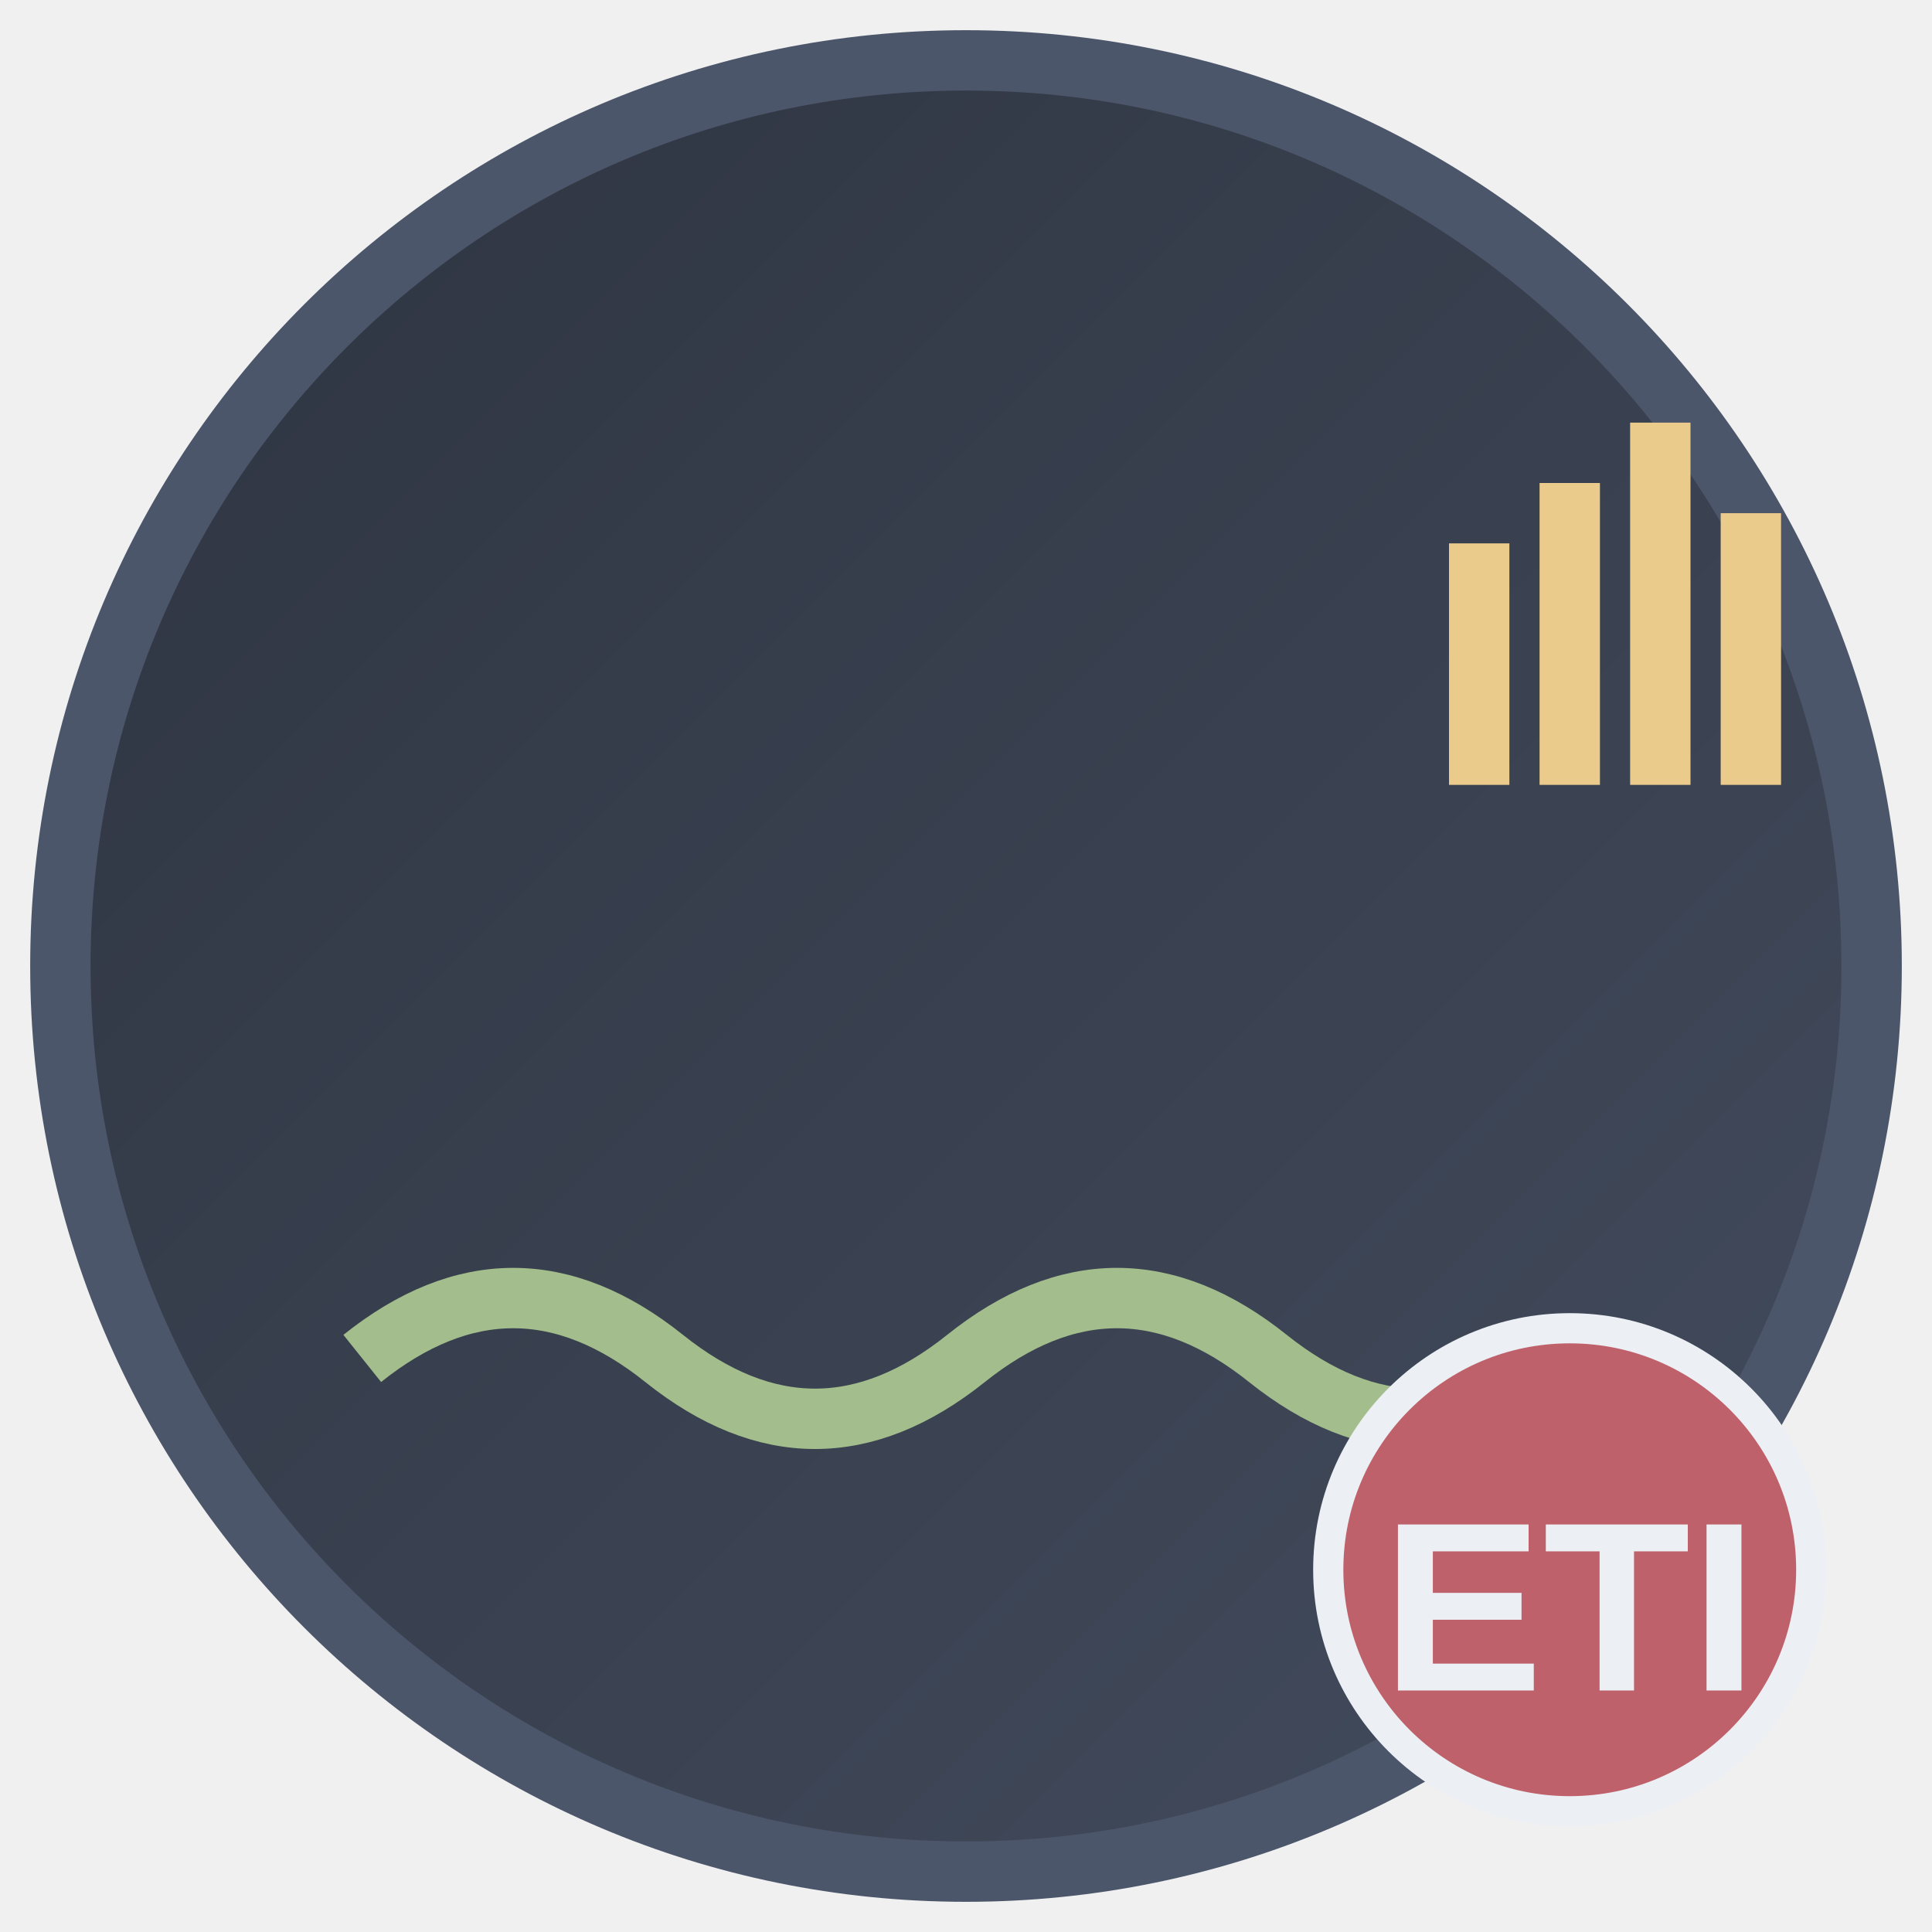
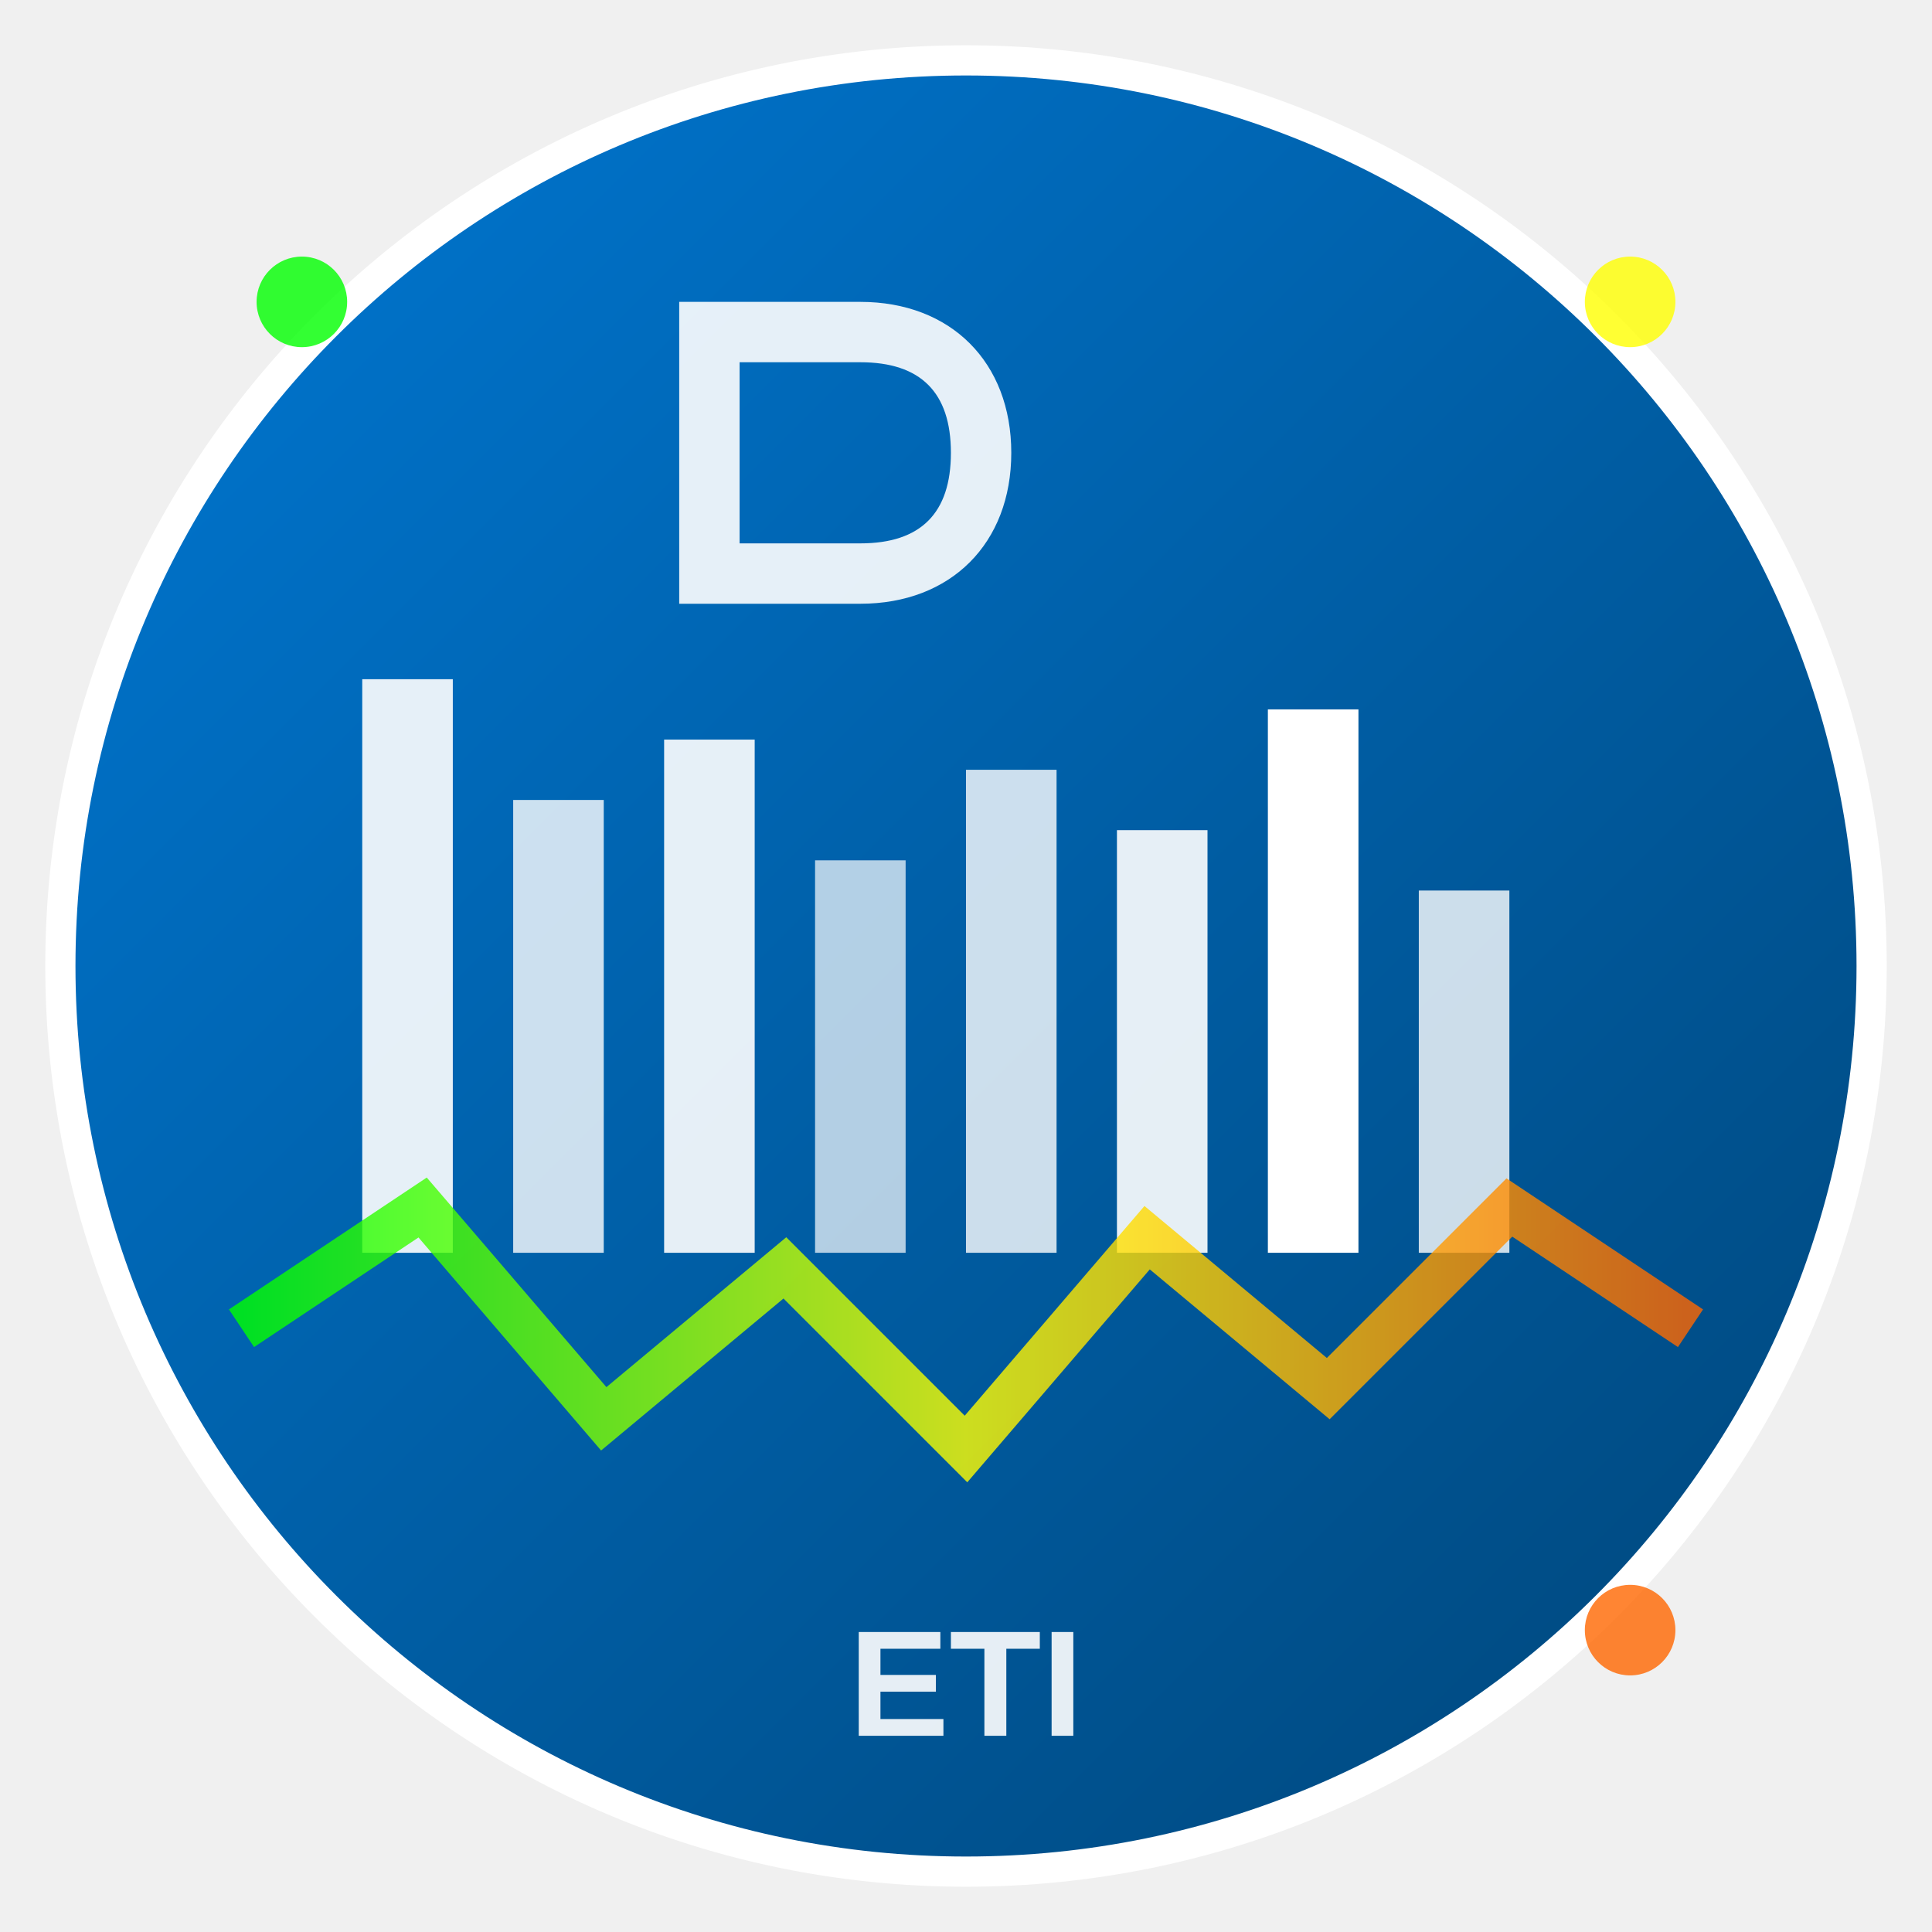
- <svg xmlns="http://www.w3.org/2000/svg" width="64" height="64" viewBox="0 0 64 64">
+ <svg xmlns="http://www.w3.org/2000/svg" width="128" height="128" viewBox="0 0 128 128">
  <defs>
    <linearGradient id="bgGradient" x1="0%" y1="0%" x2="100%" y2="100%">
-       <stop offset="0%" style="stop-color:#2E3440;stop-opacity:1" />
-       <stop offset="100%" style="stop-color:#434C5E;stop-opacity:1" />
+       <stop offset="0%" style="stop-color:#0078D4;stop-opacity:1" />
+       <stop offset="100%" style="stop-color:#004578;stop-opacity:1" />
    </linearGradient>
    <linearGradient id="waveGradient" x1="0%" y1="0%" x2="100%" y2="0%">
-       <stop offset="0%" style="stop-color:#88C0D0;stop-opacity:1" />
-       <stop offset="50%" style="stop-color:#5E81AC;stop-opacity:1" />
-       <stop offset="100%" style="stop-color:#81A1C1;stop-opacity:1" />
+       <stop offset="0%" style="stop-color:#00FF00;stop-opacity:1" />
+       <stop offset="50%" style="stop-color:#FFFF00;stop-opacity:1" />
+       <stop offset="100%" style="stop-color:#FF6600;stop-opacity:1" />
    </linearGradient>
  </defs>
-   <circle cx="32" cy="32" r="30" fill="url(#bgGradient)" stroke="#4C566A" stroke-width="2" />
-   <g transform="translate(8, 16)">
-     <path d="M4 8 L44 8" stroke="url(#waveGradient)" stroke-width="2" fill="none" />
-     <path d="M4 12 L40 12" stroke="url(#waveGradient)" stroke-width="1.5" fill="none" opacity="0.8" />
-     <path d="M4 16 L42 16" stroke="url(#waveGradient)" stroke-width="2" fill="none" />
-     <path d="M4 20 L38 20" stroke="url(#waveGradient)" stroke-width="1.5" fill="none" opacity="0.8" />
-     <path d="M4 24 L44 24" stroke="url(#waveGradient)" stroke-width="2" fill="none" />
-     <path d="M4 28 L40 28" stroke="url(#waveGradient)" stroke-width="1.5" fill="none" opacity="0.8" />
-     <path d="M4 32 L42 32" stroke="url(#waveGradient)" stroke-width="2" fill="none" />
+   <circle cx="64" cy="64" r="60" fill="url(#bgGradient)" stroke="#ffffff" stroke-width="2" />
+   <g transform="translate(24, 45)">
+     <rect x="0" y="0" width="6" height="38" fill="#ffffff" opacity="0.9" />
+     <rect x="10" y="8" width="6" height="30" fill="#ffffff" opacity="0.8" />
+     <rect x="20" y="4" width="6" height="34" fill="#ffffff" opacity="0.9" />
+     <rect x="30" y="12" width="6" height="26" fill="#ffffff" opacity="0.7" />
+     <rect x="40" y="6" width="6" height="32" fill="#ffffff" opacity="0.8" />
+     <rect x="50" y="10" width="6" height="28" fill="#ffffff" opacity="0.9" />
+     <rect x="60" y="2" width="6" height="36" fill="#ffffff" opacity="1.0" />
+     <rect x="70" y="14" width="6" height="24" fill="#ffffff" opacity="0.8" />
  </g>
-   <g transform="translate(12, 45)">
-     <path d="M0 0 Q5 -4 10 0 T20 0 T30 0 T40 0" stroke="#A3BE8C" stroke-width="2" fill="none" />
+   <g transform="translate(16, 88)">
+     <polyline points="0,0 12,-8 24,6 36,-4 48,8 60,-6 72,4 84,-8 96,0" stroke="url(#waveGradient)" stroke-width="3" fill="none" opacity="0.8" />
  </g>
-   <g transform="translate(48, 12)">
-     <rect x="0" y="6" width="2" height="8" fill="#EBCB8B" />
-     <rect x="3" y="4" width="2" height="10" fill="#EBCB8B" />
-     <rect x="6" y="2" width="2" height="12" fill="#EBCB8B" />
-     <rect x="9" y="5" width="2" height="9" fill="#EBCB8B" />
+   <g transform="translate(45, 20)">
+     <path d="M 0 0 L 0 20 L 12 20 C 18 20 22 16 22 10 C 22 4 18 0 12 0 Z M 4 4 L 12 4 C 16 4 18 6 18 10 C 18 14 16 16 12 16 L 4 16 Z" fill="#ffffff" opacity="0.9" />
  </g>
-   <circle cx="52" cy="52" r="8" fill="#BF616A" stroke="#ECEFF4" stroke-width="1" />
-   <text x="52" y="56" text-anchor="middle" font-family="Arial, sans-serif" font-size="8" font-weight="bold" fill="#ECEFF4">ETI</text>
+   <circle cx="20" cy="20" r="3" fill="#00FF00" opacity="0.8" />
+   <circle cx="108" cy="20" r="3" fill="#FFFF00" opacity="0.8" />
+   <circle cx="108" cy="108" r="3" fill="#FF6600" opacity="0.8" />
+   <text x="64" y="115" text-anchor="middle" font-family="Arial, sans-serif" font-size="10" font-weight="bold" fill="#ffffff" opacity="0.9">ETI</text>
</svg>
